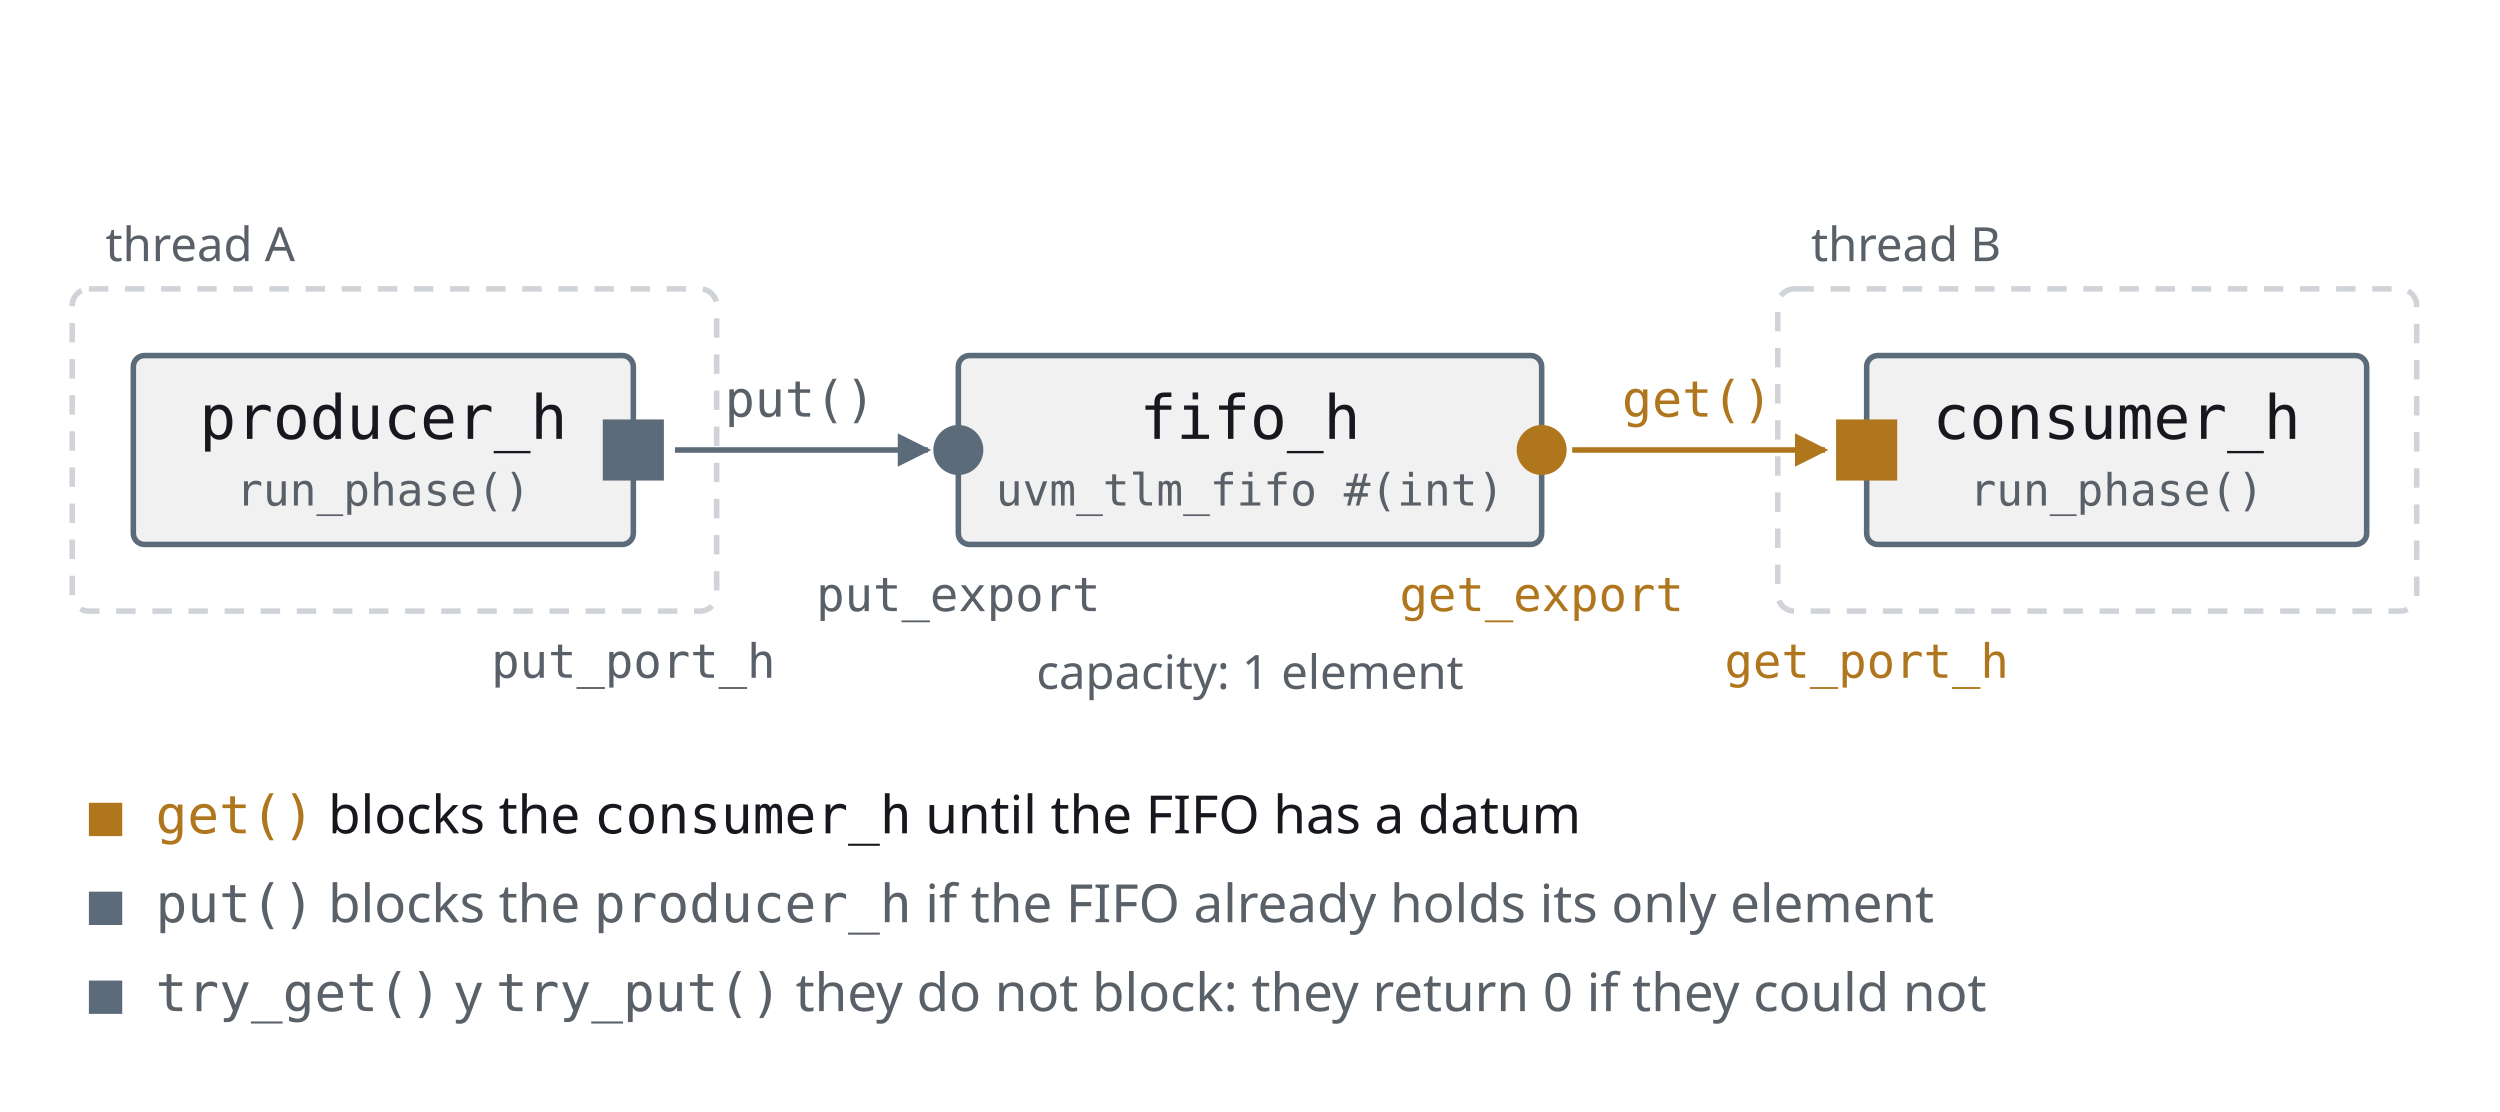
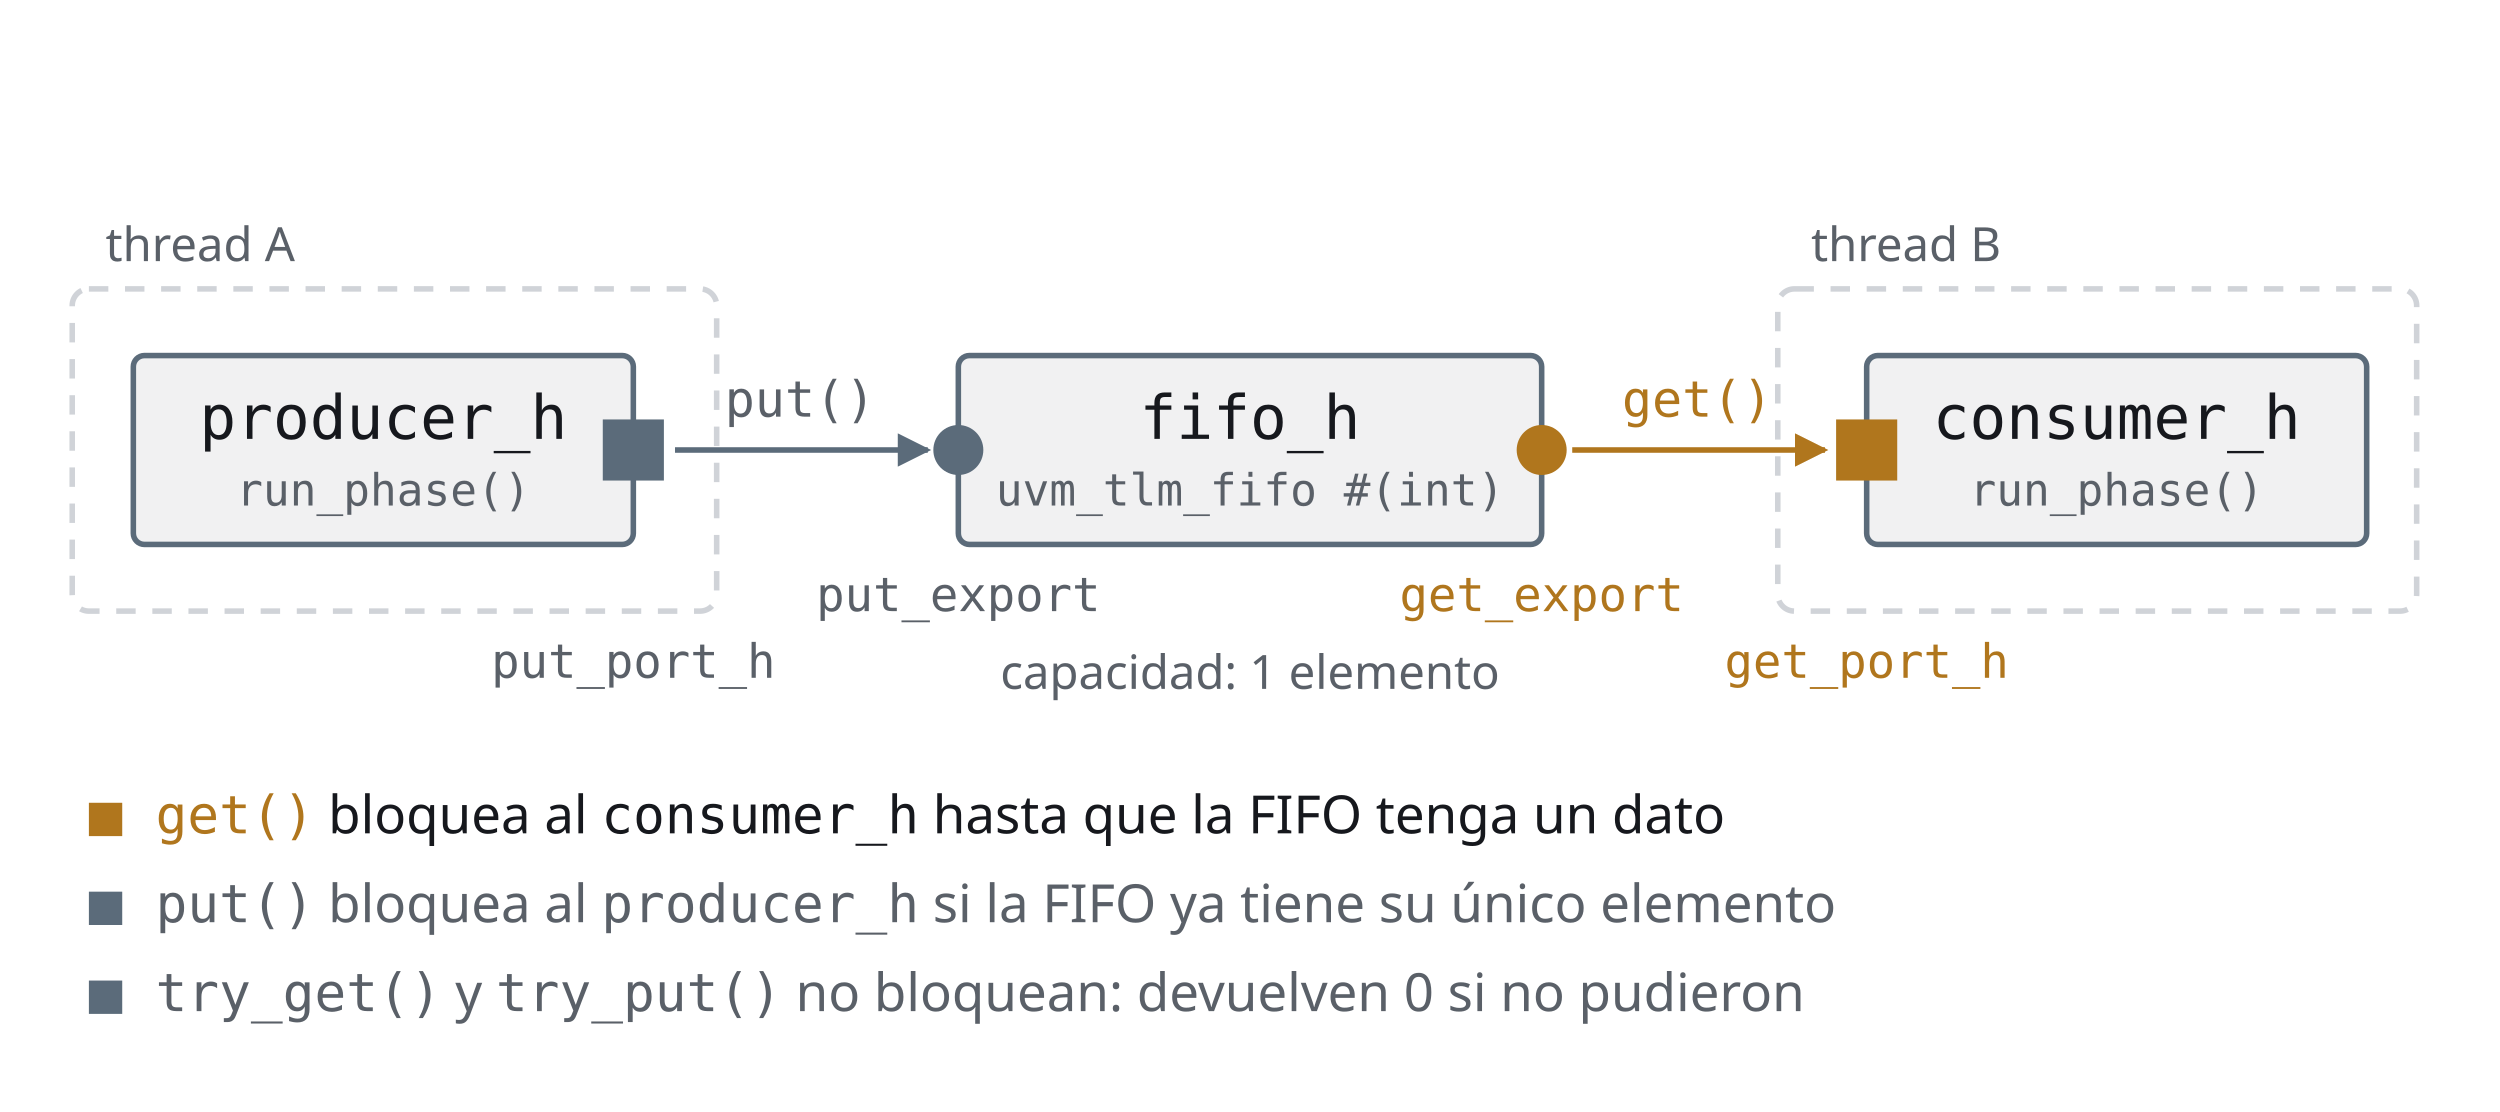
<svg xmlns="http://www.w3.org/2000/svg" viewBox="0 0 900 400" font-family="IBM Plex Sans, system-ui, sans-serif">
  <defs>
    <marker id="a" viewBox="0 0 10 10" refX="9" refY="5" markerWidth="6" markerHeight="6" orient="auto-start-reverse">
      <path d="M0,0 L10,5 L0,10 z" fill="#5b6b7a" />
    </marker>
    <marker id="a-acc" viewBox="0 0 10 10" refX="9" refY="5" markerWidth="6" markerHeight="6" orient="auto-start-reverse">
      <path d="M0,0 L10,5 L0,10 z" fill="#b0761d" />
    </marker>
  </defs>
  <rect x="26" y="104" width="232" height="116" rx="6" fill="none" stroke="#d0d3d8" stroke-width="2" stroke-dasharray="7 6" />
  <text x="38" y="94" fill="#5a6068" font-size="17">thread A</text>
  <rect x="48" y="128" width="180" height="68" rx="4" fill="#16181d" opacity="0.06" />
  <rect x="48" y="128" width="180" height="68" rx="4" fill="none" stroke="#5b6b7a" stroke-width="2" />
  <text x="138" y="158" fill="#16181d" font-size="22" text-anchor="middle" font-family="IBM Plex Mono, ui-monospace, monospace">producer_h</text>
  <text x="138" y="182" fill="#5a6068" font-size="16" text-anchor="middle" font-family="IBM Plex Mono, ui-monospace, monospace">run_phase()</text>
  <rect x="217" y="151" width="22" height="22" fill="#5b6b7a" />
  <text x="228" y="244" fill="#5a6068" font-size="17" text-anchor="middle" font-family="IBM Plex Mono, ui-monospace, monospace">put_port_h</text>
  <rect x="345" y="128" width="210" height="68" rx="4" fill="#16181d" opacity="0.06" />
  <rect x="345" y="128" width="210" height="68" rx="4" fill="none" stroke="#5b6b7a" stroke-width="2" />
  <text x="450" y="158" fill="#16181d" font-size="22" text-anchor="middle" font-family="IBM Plex Mono, ui-monospace, monospace">fifo_h</text>
  <text x="450" y="182" fill="#5a6068" font-size="16" text-anchor="middle" font-family="IBM Plex Mono, ui-monospace, monospace">uvm_tlm_fifo #(int)</text>
  <circle cx="345" cy="162" r="9" fill="#5b6b7a" />
  <circle cx="555" cy="162" r="9" fill="#b0761d" />
  <text x="345" y="220" fill="#5a6068" font-size="17" text-anchor="middle" font-family="IBM Plex Mono, ui-monospace, monospace">put_export</text>
  <text x="555" y="220" fill="#b0761d" font-size="17" text-anchor="middle" font-family="IBM Plex Mono, ui-monospace, monospace">get_export</text>
-   <text x="450" y="248" fill="#5a6068" font-size="17" text-anchor="middle">capacity: 1 element</text>
+   <text x="450" y="248" fill="#5a6068" font-size="17" text-anchor="middle">capacidad: 1 elemento</text>
  <rect x="640" y="104" width="230" height="116" rx="6" fill="none" stroke="#d0d3d8" stroke-width="2" stroke-dasharray="7 6" />
  <text x="652" y="94" fill="#5a6068" font-size="17">thread B</text>
  <rect x="672" y="128" width="180" height="68" rx="4" fill="#16181d" opacity="0.06" />
  <rect x="672" y="128" width="180" height="68" rx="4" fill="none" stroke="#5b6b7a" stroke-width="2" />
  <text x="762" y="158" fill="#16181d" font-size="22" text-anchor="middle" font-family="IBM Plex Mono, ui-monospace, monospace">consumer_h</text>
  <text x="762" y="182" fill="#5a6068" font-size="16" text-anchor="middle" font-family="IBM Plex Mono, ui-monospace, monospace">run_phase()</text>
  <rect x="661" y="151" width="22" height="22" fill="#b0761d" />
  <text x="672" y="244" fill="#b0761d" font-size="17" text-anchor="middle" font-family="IBM Plex Mono, ui-monospace, monospace">get_port_h</text>
  <path d="M243,162 L334,162" fill="none" stroke="#5b6b7a" stroke-width="2" marker-end="url(#a)" />
  <text x="288" y="150" fill="#5a6068" font-size="18" text-anchor="middle" font-family="IBM Plex Mono, ui-monospace, monospace">put()</text>
  <path d="M566,162 L657,162" fill="none" stroke="#b0761d" stroke-width="2" marker-end="url(#a-acc)" />
  <text x="611" y="150" fill="#b0761d" font-size="18" text-anchor="middle" font-family="IBM Plex Mono, ui-monospace, monospace">get()</text>
  <rect x="32" y="289" width="12" height="12" fill="#b0761d" />
  <text x="56" y="300" font-size="19" fill="#16181d">
-     <tspan fill="#b0761d" font-family="IBM Plex Mono, ui-monospace, monospace">get()</tspan> blocks the <tspan font-family="IBM Plex Mono, ui-monospace, monospace">consumer_h</tspan> until the FIFO has a datum</text>
+     <tspan fill="#b0761d" font-family="IBM Plex Mono, ui-monospace, monospace">get()</tspan> bloquea al <tspan font-family="IBM Plex Mono, ui-monospace, monospace">consumer_h</tspan> hasta que la FIFO tenga un dato</text>
  <rect x="32" y="321" width="12" height="12" fill="#5b6b7a" />
  <text x="56" y="332" font-size="19" fill="#5a6068">
-     <tspan font-family="IBM Plex Mono, ui-monospace, monospace">put()</tspan> blocks the <tspan font-family="IBM Plex Mono, ui-monospace, monospace">producer_h</tspan> if the FIFO already holds its only element</text>
+     <tspan font-family="IBM Plex Mono, ui-monospace, monospace">put()</tspan> bloquea al <tspan font-family="IBM Plex Mono, ui-monospace, monospace">producer_h</tspan> si la FIFO ya tiene su único elemento</text>
  <rect x="32" y="353" width="12" height="12" fill="#5b6b7a" />
  <text x="56" y="364" font-size="19" fill="#5a6068">
-     <tspan font-family="IBM Plex Mono, ui-monospace, monospace">try_get()</tspan> y <tspan font-family="IBM Plex Mono, ui-monospace, monospace">try_put()</tspan> they do not block: they return 0 if they could not</text>
+     <tspan font-family="IBM Plex Mono, ui-monospace, monospace">try_get()</tspan> y <tspan font-family="IBM Plex Mono, ui-monospace, monospace">try_put()</tspan> no bloquean: devuelven 0 si no pudieron</text>
</svg>
